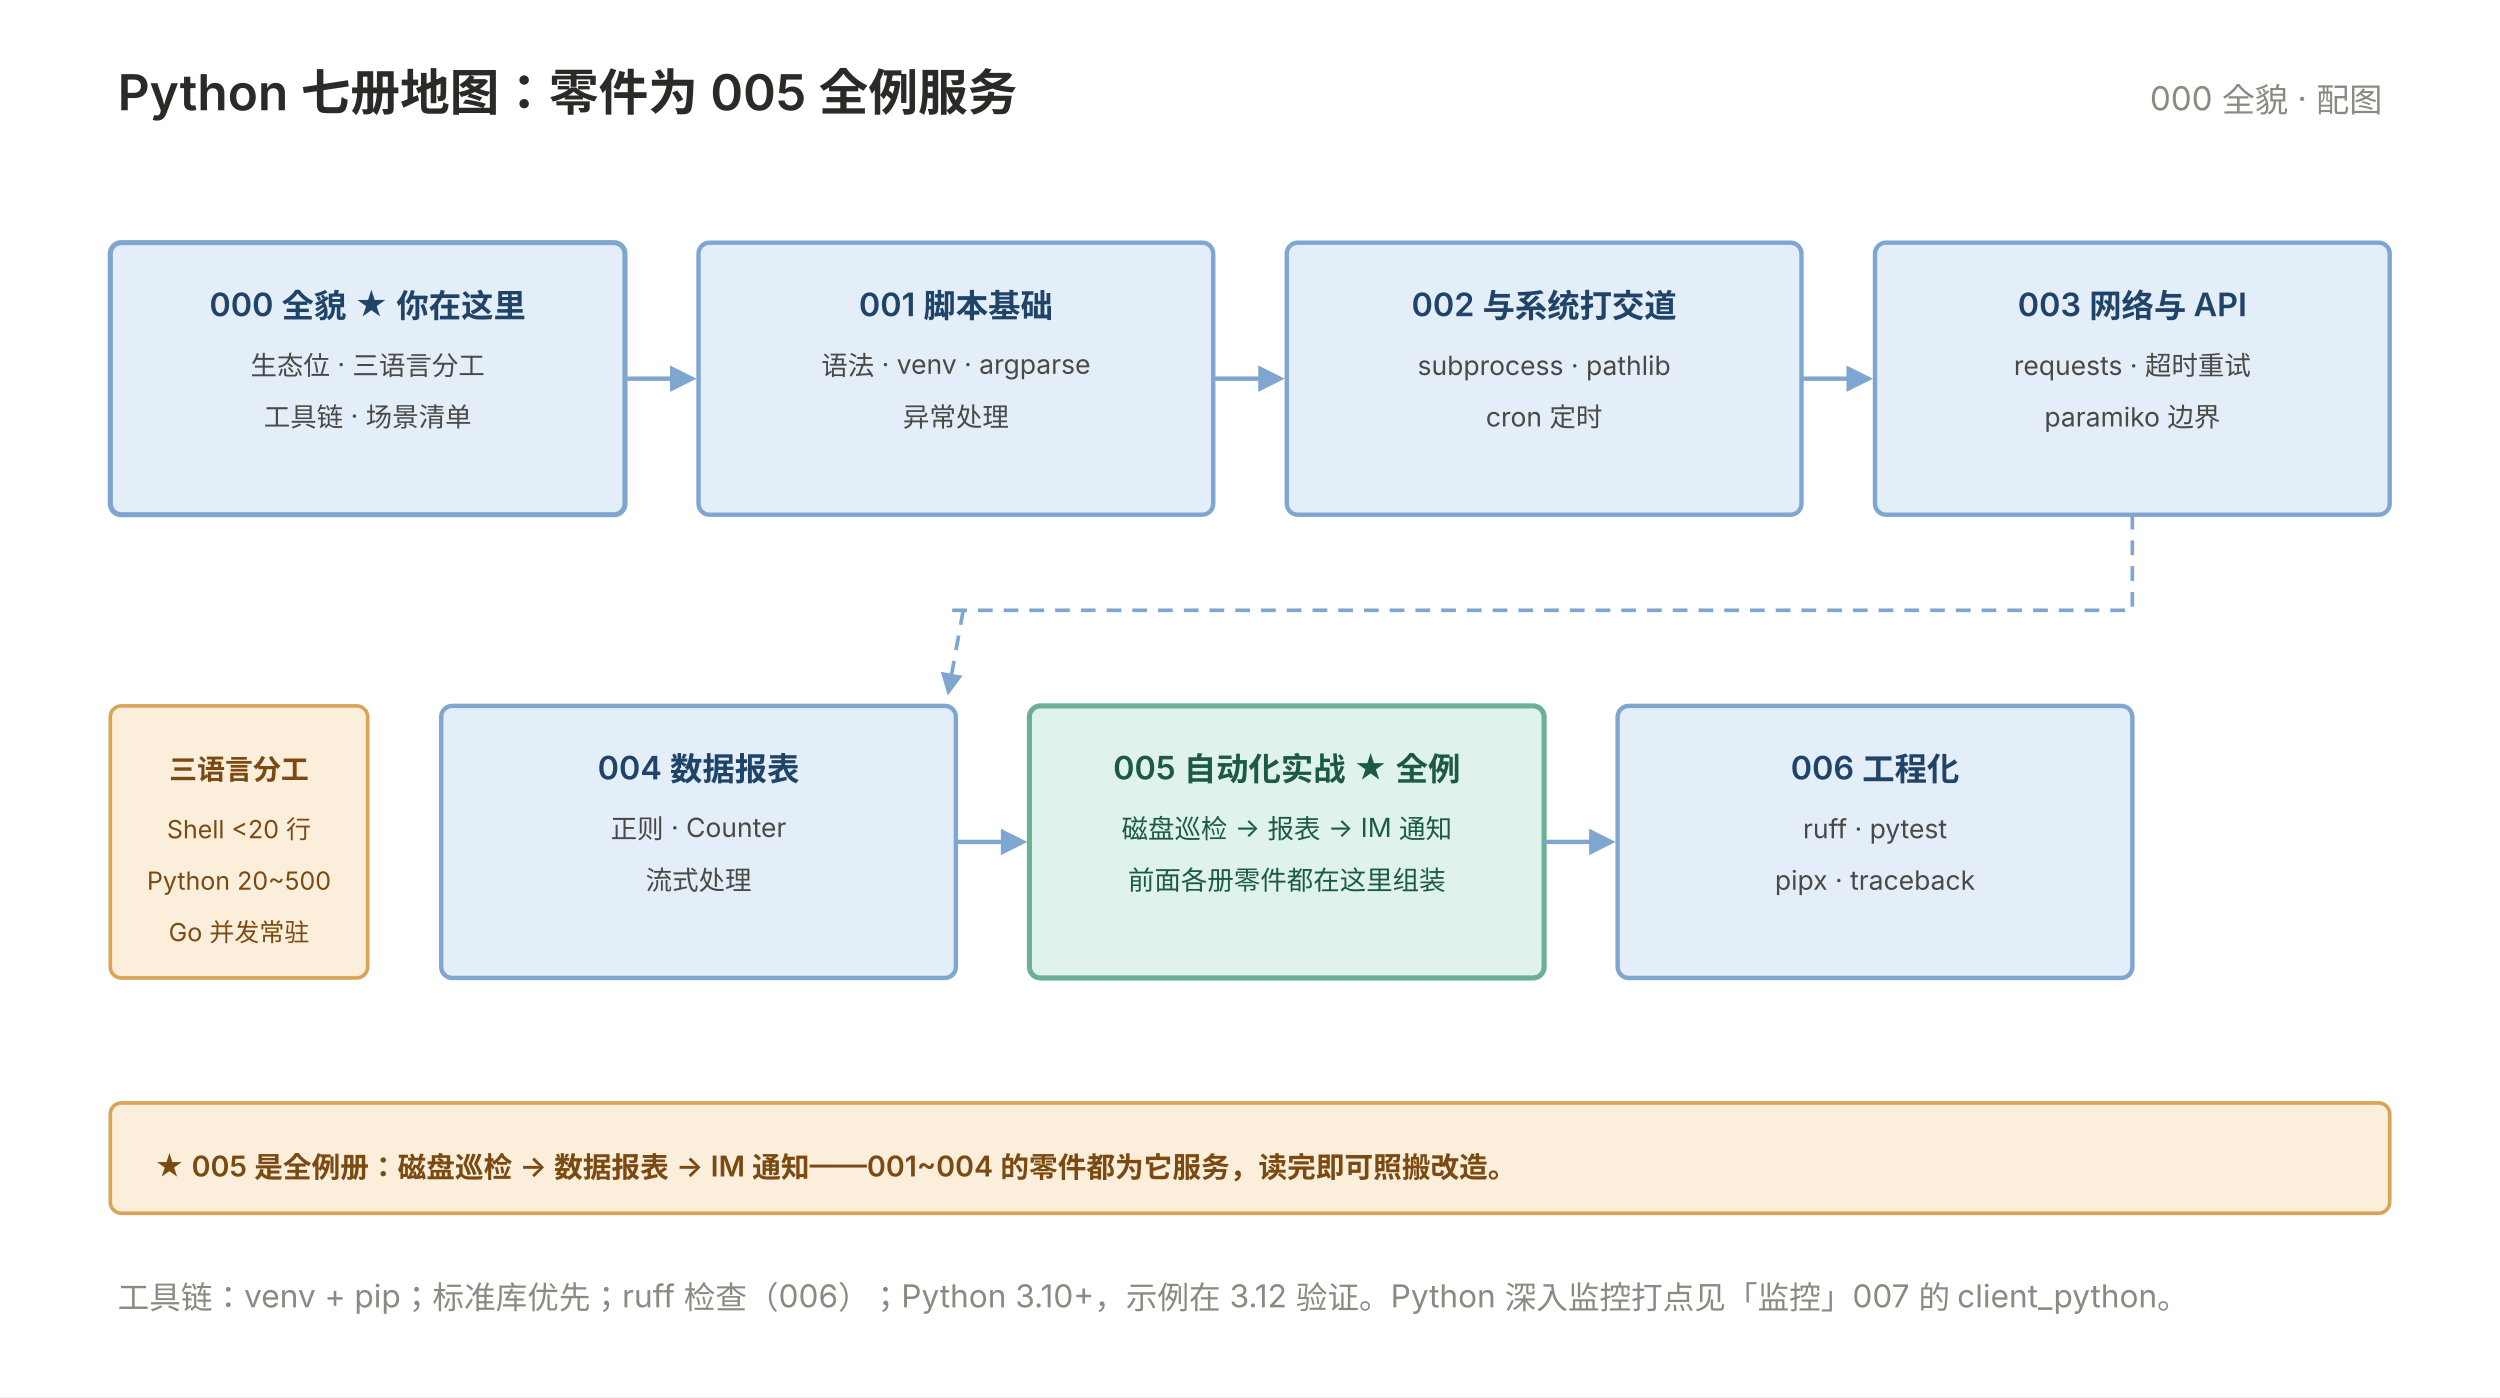
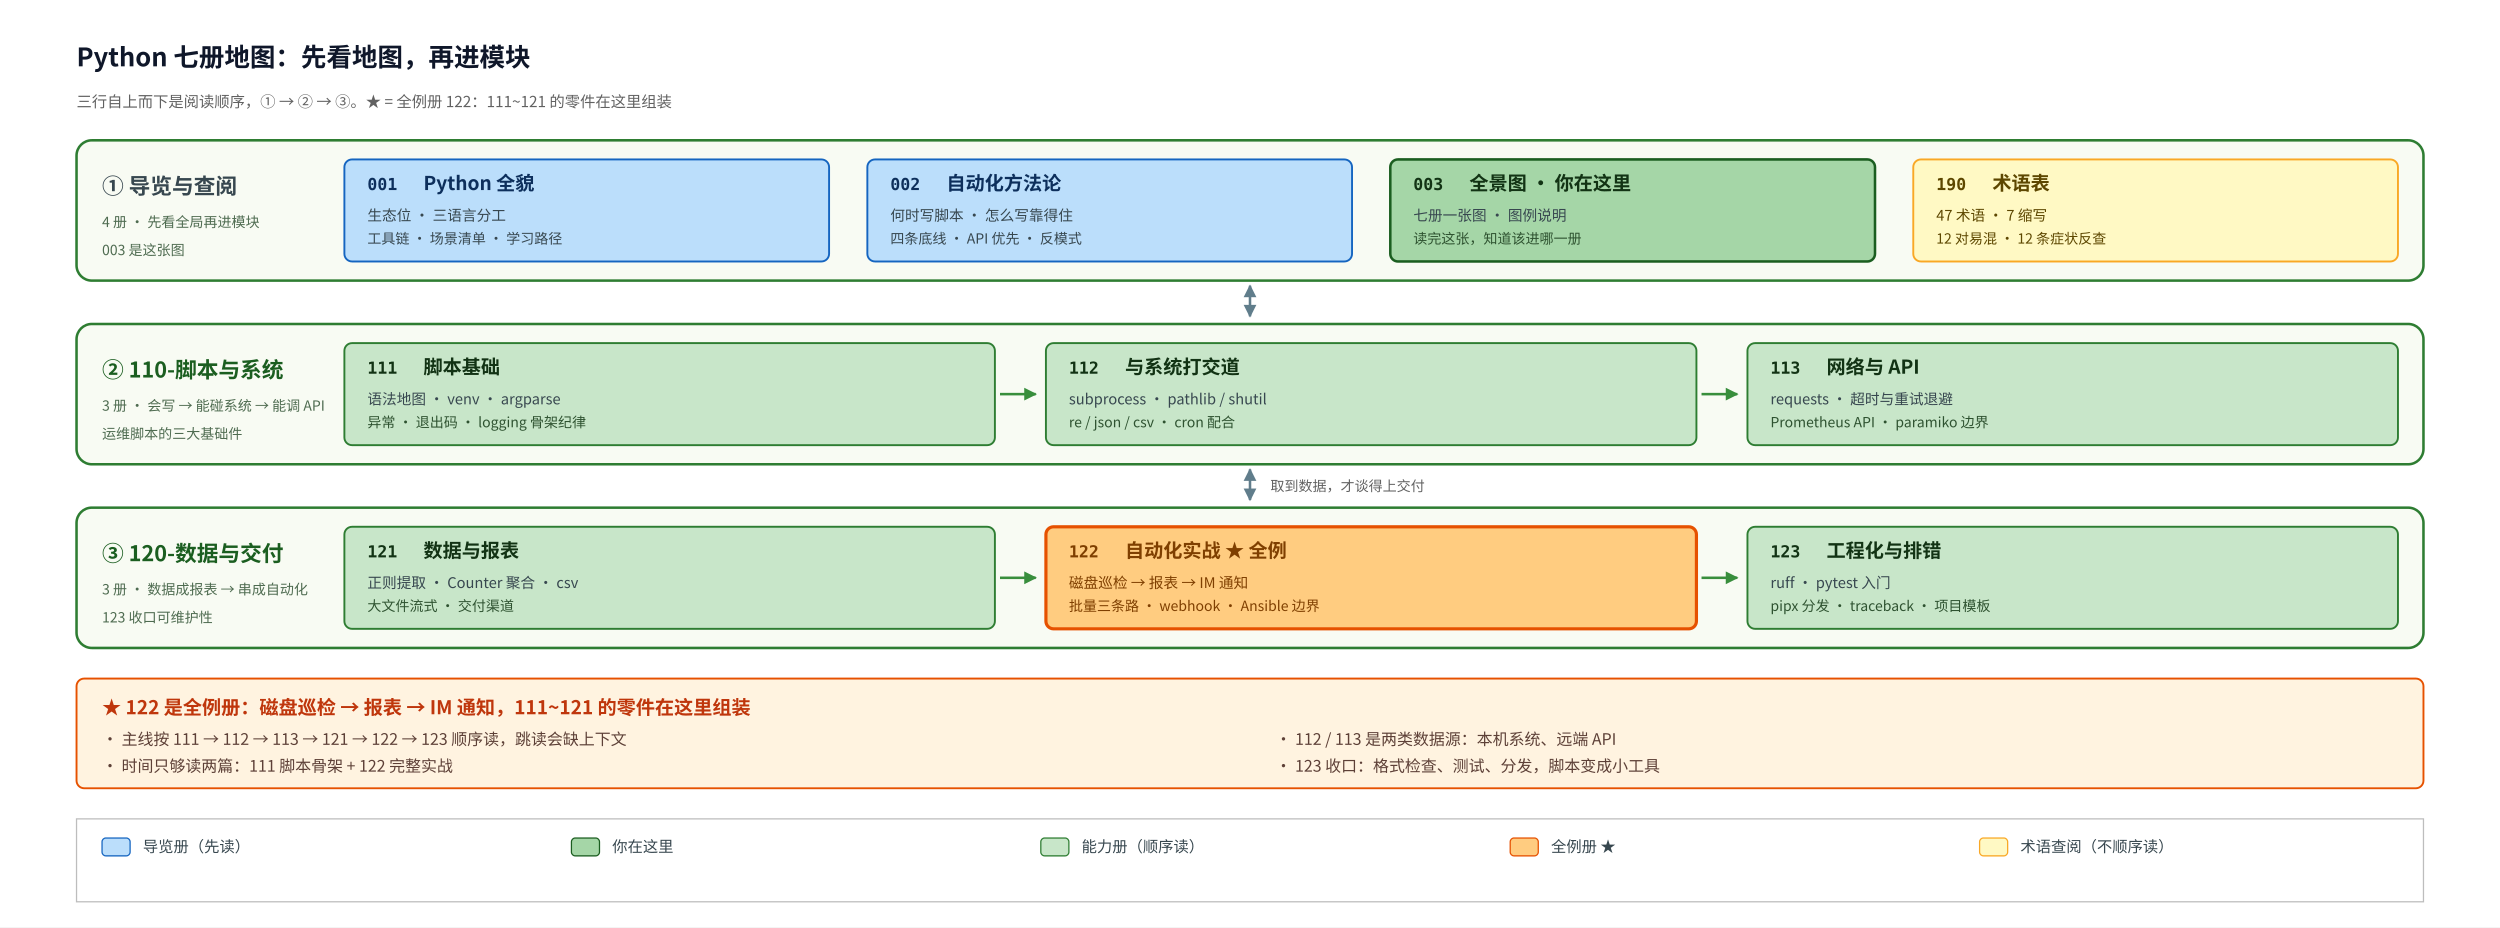
- <svg xmlns="http://www.w3.org/2000/svg" viewBox="0 0 1200 670.59" width="1200" height="670.59" font-family="-apple-system, 'Segoe UI', 'Microsoft YaHei', 'PingFang SC', sans-serif">
-   <g transform="scale(1.764706)">
-     <rect width="680" height="380" fill="#FFFFFF" />
-     <text x="32" y="30" font-size="13.5" font-weight="600" fill="#2B2A27">Python 七册地图：零件为 005 全例服务</text>
-     <text x="648" y="30" font-size="9" fill="#8C8980" text-anchor="end">000 全貌 · 配图</text>
-     <defs>
-       <marker id="p0Blue" viewBox="0 0 10 10" refX="8" refY="5" markerWidth="6" markerHeight="6" orient="auto">
-         <path d="M0,0 L10,5 L0,10 z" fill="#7FA6D0" />
-       </marker>
-     </defs>
-     <rect x="30" y="66" width="140" height="74" rx="3" fill="#E4EEF9" stroke="#7FA6D0" stroke-width="1.4" />
-     <text x="100" y="86" font-size="8.8" font-weight="600" fill="#1F4468" text-anchor="middle">000 全貌 ★ 你在这里</text>
-     <text x="100" y="102" font-size="7.2" fill="#4A4945" text-anchor="middle">生态位 · 三语言分工</text>
-     <text x="100" y="116" font-size="7.2" fill="#4A4945" text-anchor="middle">工具链 · 场景清单</text>
-     <line x1="170" y1="103" x2="188" y2="103" stroke="#7FA6D0" stroke-width="1.2" marker-end="url(#p0Blue)" />
-     <rect x="190" y="66" width="140" height="74" rx="3" fill="#E4EEF9" stroke="#7FA6D0" stroke-width="1.2" />
-     <text x="260" y="86" font-size="8.8" font-weight="600" fill="#1F4468" text-anchor="middle">001 脚本基础</text>
-     <text x="260" y="102" font-size="7.2" fill="#4A4945" text-anchor="middle">语法 · venv · argparse</text>
-     <text x="260" y="116" font-size="7.2" fill="#4A4945" text-anchor="middle">异常处理</text>
-     <line x1="330" y1="103" x2="348" y2="103" stroke="#7FA6D0" stroke-width="1.2" marker-end="url(#p0Blue)" />
-     <rect x="350" y="66" width="140" height="74" rx="3" fill="#E4EEF9" stroke="#7FA6D0" stroke-width="1.2" />
-     <text x="420" y="86" font-size="8.8" font-weight="600" fill="#1F4468" text-anchor="middle">002 与系统打交道</text>
-     <text x="420" y="102" font-size="7.2" fill="#4A4945" text-anchor="middle">subprocess · pathlib</text>
-     <text x="420" y="116" font-size="7.2" fill="#4A4945" text-anchor="middle">cron 定时</text>
-     <line x1="490" y1="103" x2="508" y2="103" stroke="#7FA6D0" stroke-width="1.2" marker-end="url(#p0Blue)" />
-     <rect x="510" y="66" width="140" height="74" rx="3" fill="#E4EEF9" stroke="#7FA6D0" stroke-width="1.2" />
-     <text x="580" y="86" font-size="8.8" font-weight="600" fill="#1F4468" text-anchor="middle">003 网络与 API</text>
-     <text x="580" y="102" font-size="7.2" fill="#4A4945" text-anchor="middle">requests · 超时重试</text>
-     <text x="580" y="116" font-size="7.2" fill="#4A4945" text-anchor="middle">paramiko 边界</text>
-     <path d="M580,140 L580,166 L259,166" fill="none" stroke="#7FA6D0" stroke-width="1" stroke-dasharray="4 3" />
-     <line x1="262" y1="166" x2="258" y2="188" stroke="#7FA6D0" stroke-width="1" stroke-dasharray="4 3" marker-end="url(#p0Blue)" />
-     <rect x="120" y="192" width="140" height="74" rx="3" fill="#E4EEF9" stroke="#7FA6D0" stroke-width="1.2" />
-     <text x="190" y="212" font-size="8.8" font-weight="600" fill="#1F4468" text-anchor="middle">004 数据报表</text>
-     <text x="190" y="228" font-size="7.2" fill="#4A4945" text-anchor="middle">正则 · Counter</text>
-     <text x="190" y="242" font-size="7.2" fill="#4A4945" text-anchor="middle">流式处理</text>
-     <line x1="260" y1="229" x2="278" y2="229" stroke="#7FA6D0" stroke-width="1.2" marker-end="url(#p0Blue)" />
-     <rect x="280" y="192" width="140" height="74" rx="3" fill="#DFF3EC" stroke="#6BAF95" stroke-width="1.4" />
-     <text x="350" y="212" font-size="8.8" font-weight="600" fill="#1D5A45" text-anchor="middle">005 自动化实战 ★ 全例</text>
-     <text x="350" y="228" font-size="7.2" fill="#1D5A45" text-anchor="middle">磁盘巡检 → 报表 → IM 通知</text>
-     <text x="350" y="242" font-size="7.2" fill="#1D5A45" text-anchor="middle">前面各册零件都在这里组装</text>
-     <line x1="420" y1="229" x2="438" y2="229" stroke="#7FA6D0" stroke-width="1.2" marker-end="url(#p0Blue)" />
-     <rect x="440" y="192" width="140" height="74" rx="3" fill="#E4EEF9" stroke="#7FA6D0" stroke-width="1.2" />
-     <text x="510" y="212" font-size="8.8" font-weight="600" fill="#1F4468" text-anchor="middle">006 工程化</text>
-     <text x="510" y="228" font-size="7.2" fill="#4A4945" text-anchor="middle">ruff · pytest</text>
-     <text x="510" y="242" font-size="7.2" fill="#4A4945" text-anchor="middle">pipx · traceback</text>
-     <rect x="30" y="192" width="70" height="74" rx="3" fill="#FBEEDA" stroke="#D9A458" stroke-width="1" />
-     <text x="65" y="212" font-size="7.6" font-weight="600" fill="#7A4A12" text-anchor="middle">三语言分工</text>
-     <text x="65" y="228" font-size="6.8" fill="#7A4A12" text-anchor="middle">Shell &lt;20 行</text>
-     <text x="65" y="242" font-size="6.8" fill="#7A4A12" text-anchor="middle">Python 20~500</text>
-     <text x="65" y="256" font-size="6.8" fill="#7A4A12" text-anchor="middle">Go 并发常驻</text>
-     <rect x="30" y="300" width="620" height="30" rx="3" fill="#FBEEDA" stroke="#D9A458" stroke-width="1" />
-     <text x="42" y="320" font-size="7.8" font-weight="600" fill="#7A4A12">★ 005 是全例册：磁盘巡检 → 数据报表 → IM 通知——001~004 的零件都为它服务，读完即可照搬改造。</text>
-     <text x="32" y="356" font-size="8.6" fill="#8C8980">工具链：venv + pip；标准库优先；ruff 检查（006）；Python 3.10+，示例在 3.12 验证。Python 深入监控打点见「监控」007 的 client_python。</text>
-   </g>
+ <svg xmlns="http://www.w3.org/2000/svg" viewBox="0 0 1960 727" font-family="'Microsoft YaHei','PingFang SC','Noto Sans CJK SC',sans-serif">
+   <rect x="0" y="0" width="1960" height="727" fill="#ffffff" />
+   <defs>
+     <marker id="arrow" viewBox="0 0 10 10" refX="9" refY="5" markerWidth="10" markerHeight="10" markerUnits="userSpaceOnUse" orient="auto-start-reverse">
+       <path d="M 0 0 L 10 5 L 0 10 z" fill="#607d8b" />
+     </marker>
+     <marker id="arrowGreen" viewBox="0 0 10 10" refX="9" refY="5" markerWidth="10" markerHeight="10" markerUnits="userSpaceOnUse" orient="auto-start-reverse">
+       <path d="M 0 0 L 10 5 L 0 10 z" fill="#388e3c" />
+     </marker>
+   </defs>
+   <text x="60" y="52" font-size="20" font-weight="bold" fill="#0f172a">Python 七册地图：先看地图，再进模块</text>
+   <text x="60" y="84" font-size="12" fill="#616161">三行自上而下是阅读顺序，① → ② → ③。★ = 全例册 122：111~121 的零件在这里组装</text>
+   <rect x="60" y="110" width="1840" height="110" rx="12" fill="#f1f8e9" fill-opacity="0.55" stroke="#2e7d32" stroke-width="2" />
+   <text x="80" y="152" font-size="17" font-weight="bold" fill="#37474f">① 导览与查阅</text>
+   <text x="80" y="178" font-size="11" fill="#4e6b50">4 册 · 先看全局再进模块</text>
+   <text x="80" y="200" font-size="11" fill="#4e6b50">003 是这张图</text>
+   <rect x="270" y="125" width="380" height="80" rx="6" fill="#bbdefb" stroke="#1565c0" stroke-width="1.5" />
+   <text x="288" y="149" font-size="13" font-weight="bold" fill="#0d2f5c" font-family="ui-monospace,Menlo,Consolas,monospace">001</text>
+   <text x="332" y="149" font-size="15" font-weight="bold" fill="#0d2f5c">Python 全貌</text>
+   <text x="288" y="173" font-size="11.5" fill="#37474f">生态位 · 三语言分工</text>
+   <text x="288" y="191" font-size="11" fill="#37474f">工具链 · 场景清单 · 学习路径</text>
+   <rect x="680" y="125" width="380" height="80" rx="6" fill="#bbdefb" stroke="#1565c0" stroke-width="1.5" />
+   <text x="698" y="149" font-size="13" font-weight="bold" fill="#0d2f5c" font-family="ui-monospace,Menlo,Consolas,monospace">002</text>
+   <text x="742" y="149" font-size="15" font-weight="bold" fill="#0d2f5c">自动化方法论</text>
+   <text x="698" y="173" font-size="11.5" fill="#37474f">何时写脚本 · 怎么写靠得住</text>
+   <text x="698" y="191" font-size="11" fill="#37474f">四条底线 · API 优先 · 反模式</text>
+   <rect x="1090" y="125" width="380" height="80" rx="6" fill="#a5d6a7" stroke="#1b5e20" stroke-width="2" />
+   <text x="1108" y="149" font-size="13" font-weight="bold" fill="#123314" font-family="ui-monospace,Menlo,Consolas,monospace">003</text>
+   <text x="1152" y="149" font-size="15" font-weight="bold" fill="#123314">全景图 · 你在这里</text>
+   <text x="1108" y="173" font-size="11.5" fill="#37474f">七册一张图 · 图例说明</text>
+   <text x="1108" y="191" font-size="11" fill="#2e5230">读完这张，知道该进哪一册</text>
+   <rect x="1500" y="125" width="380" height="80" rx="6" fill="#fff9c4" stroke="#f9a825" stroke-width="1.5" />
+   <text x="1518" y="149" font-size="13" font-weight="bold" fill="#5d4700" font-family="ui-monospace,Menlo,Consolas,monospace">190</text>
+   <text x="1562" y="149" font-size="15" font-weight="bold" fill="#5d4700">术语表</text>
+   <text x="1518" y="173" font-size="11.5" fill="#5d4700">47 术语 · 7 缩写</text>
+   <text x="1518" y="191" font-size="11" fill="#5d4700">12 对易混 · 12 条症状反查</text>
+   <line x1="980" y1="224" x2="980" y2="248" stroke="#607d8b" stroke-width="2" marker-start="url(#arrow)" marker-end="url(#arrow)" />
+   <rect x="60" y="254" width="1840" height="110" rx="12" fill="#f1f8e9" fill-opacity="0.55" stroke="#2e7d32" stroke-width="2" />
+   <text x="80" y="296" font-size="17" font-weight="bold" fill="#1b5e20">② 110-脚本与系统</text>
+   <text x="80" y="322" font-size="11" fill="#4e6b50">3 册 · 会写 → 能碰系统 → 能调 API</text>
+   <text x="80" y="344" font-size="11" fill="#4e6b50">运维脚本的三大基础件</text>
+   <rect x="270" y="269" width="510" height="80" rx="6" fill="#c8e6c9" stroke="#2e7d32" stroke-width="1.5" />
+   <text x="288" y="293" font-size="13" font-weight="bold" fill="#123314" font-family="ui-monospace,Menlo,Consolas,monospace">111</text>
+   <text x="332" y="293" font-size="15" font-weight="bold" fill="#123314">脚本基础</text>
+   <text x="288" y="317" font-size="11.5" fill="#37474f">语法地图 · venv · argparse</text>
+   <text x="288" y="335" font-size="11" fill="#2e5230">异常 · 退出码 · logging 骨架纪律</text>
+   <line x1="784" y1="309" x2="812" y2="309" stroke="#388e3c" stroke-width="2" marker-end="url(#arrowGreen)" />
+   <rect x="820" y="269" width="510" height="80" rx="6" fill="#c8e6c9" stroke="#2e7d32" stroke-width="1.5" />
+   <text x="838" y="293" font-size="13" font-weight="bold" fill="#123314" font-family="ui-monospace,Menlo,Consolas,monospace">112</text>
+   <text x="882" y="293" font-size="15" font-weight="bold" fill="#123314">与系统打交道</text>
+   <text x="838" y="317" font-size="11.5" fill="#37474f">subprocess · pathlib / shutil</text>
+   <text x="838" y="335" font-size="11" fill="#2e5230">re / json / csv · cron 配合</text>
+   <line x1="1334" y1="309" x2="1362" y2="309" stroke="#388e3c" stroke-width="2" marker-end="url(#arrowGreen)" />
+   <rect x="1370" y="269" width="510" height="80" rx="6" fill="#c8e6c9" stroke="#2e7d32" stroke-width="1.5" />
+   <text x="1388" y="293" font-size="13" font-weight="bold" fill="#123314" font-family="ui-monospace,Menlo,Consolas,monospace">113</text>
+   <text x="1432" y="293" font-size="15" font-weight="bold" fill="#123314">网络与 API</text>
+   <text x="1388" y="317" font-size="11.5" fill="#37474f">requests · 超时与重试退避</text>
+   <text x="1388" y="335" font-size="11" fill="#2e5230">Prometheus API · paramiko 边界</text>
+   <line x1="980" y1="368" x2="980" y2="392" stroke="#607d8b" stroke-width="2" marker-start="url(#arrow)" marker-end="url(#arrow)" />
+   <text x="996" y="385" font-size="11" fill="#616161">取到数据，才谈得上交付</text>
+   <rect x="60" y="398" width="1840" height="110" rx="12" fill="#f1f8e9" fill-opacity="0.55" stroke="#2e7d32" stroke-width="2" />
+   <text x="80" y="440" font-size="17" font-weight="bold" fill="#1b5e20">③ 120-数据与交付</text>
+   <text x="80" y="466" font-size="11" fill="#4e6b50">3 册 · 数据成报表 → 串成自动化</text>
+   <text x="80" y="488" font-size="11" fill="#4e6b50">123 收口可维护性</text>
+   <rect x="270" y="413" width="510" height="80" rx="6" fill="#c8e6c9" stroke="#2e7d32" stroke-width="1.5" />
+   <text x="288" y="437" font-size="13" font-weight="bold" fill="#123314" font-family="ui-monospace,Menlo,Consolas,monospace">121</text>
+   <text x="332" y="437" font-size="15" font-weight="bold" fill="#123314">数据与报表</text>
+   <text x="288" y="461" font-size="11.5" fill="#37474f">正则提取 · Counter 聚合 · csv</text>
+   <text x="288" y="479" font-size="11" fill="#2e5230">大文件流式 · 交付渠道</text>
+   <line x1="784" y1="453" x2="812" y2="453" stroke="#388e3c" stroke-width="2" marker-end="url(#arrowGreen)" />
+   <rect x="820" y="413" width="510" height="80" rx="6" fill="#ffcc80" stroke="#e65100" stroke-width="2.5" />
+   <text x="838" y="437" font-size="13" font-weight="bold" fill="#7f3f00" font-family="ui-monospace,Menlo,Consolas,monospace">122</text>
+   <text x="882" y="437" font-size="15" font-weight="bold" fill="#7f3f00">自动化实战 ★ 全例</text>
+   <text x="838" y="461" font-size="11.5" fill="#7f3f00">磁盘巡检 → 报表 → IM 通知</text>
+   <text x="838" y="479" font-size="11" fill="#7f3f00">批量三条路 · webhook · Ansible 边界</text>
+   <line x1="1334" y1="453" x2="1362" y2="453" stroke="#388e3c" stroke-width="2" marker-end="url(#arrowGreen)" />
+   <rect x="1370" y="413" width="510" height="80" rx="6" fill="#c8e6c9" stroke="#2e7d32" stroke-width="1.5" />
+   <text x="1388" y="437" font-size="13" font-weight="bold" fill="#123314" font-family="ui-monospace,Menlo,Consolas,monospace">123</text>
+   <text x="1432" y="437" font-size="15" font-weight="bold" fill="#123314">工程化与排错</text>
+   <text x="1388" y="461" font-size="11.5" fill="#37474f">ruff · pytest 入门</text>
+   <text x="1388" y="479" font-size="11" fill="#2e5230">pipx 分发 · traceback · 项目模板</text>
+   <rect x="60" y="532" width="1840" height="86" rx="6" fill="#fff3e0" stroke="#e65100" stroke-width="1.5" />
+   <text x="80" y="560" font-size="15" font-weight="bold" fill="#bf360c">★ 122 是全例册：磁盘巡检 → 报表 → IM 通知，111~121 的零件在这里组装</text>
+   <text x="80" y="584" font-size="12.5" fill="#5d4037">· 主线按 111 → 112 → 113 → 121 → 122 → 123 顺序读，跳读会缺上下文</text>
+   <text x="80" y="605" font-size="12.5" fill="#5d4037">· 时间只够读两篇：111 脚本骨架 + 122 完整实战</text>
+   <text x="1000" y="584" font-size="12.5" fill="#5d4037">· 112 / 113 是两类数据源：本机系统、远端 API</text>
+   <text x="1000" y="605" font-size="12.5" fill="#5d4037">· 123 收口：格式检查、测试、分发，脚本变成小工具</text>
+   <rect x="60" y="642" width="1840" height="65" fill="#ffffff" stroke="#bdbdbd" stroke-width="1" />
+   <rect x="80" y="657" width="22" height="14" rx="3" fill="#bbdefb" stroke="#1565c0" stroke-width="1" />
+   <text x="112" y="668" font-size="12" fill="#37474f">导览册（先读）</text>
+   <rect x="448" y="657" width="22" height="14" rx="3" fill="#a5d6a7" stroke="#1b5e20" stroke-width="1" />
+   <text x="480" y="668" font-size="12" fill="#37474f">你在这里</text>
+   <rect x="816" y="657" width="22" height="14" rx="3" fill="#c8e6c9" stroke="#2e7d32" stroke-width="1" />
+   <text x="848" y="668" font-size="12" fill="#37474f">能力册（顺序读）</text>
+   <rect x="1184" y="657" width="22" height="14" rx="3" fill="#ffcc80" stroke="#e65100" stroke-width="1" />
+   <text x="1216" y="668" font-size="12" fill="#37474f">全例册 ★</text>
+   <rect x="1552" y="657" width="22" height="14" rx="3" fill="#fff9c4" stroke="#f9a825" stroke-width="1" />
+   <text x="1584" y="668" font-size="12" fill="#37474f">术语查阅（不顺序读）</text>
</svg>
